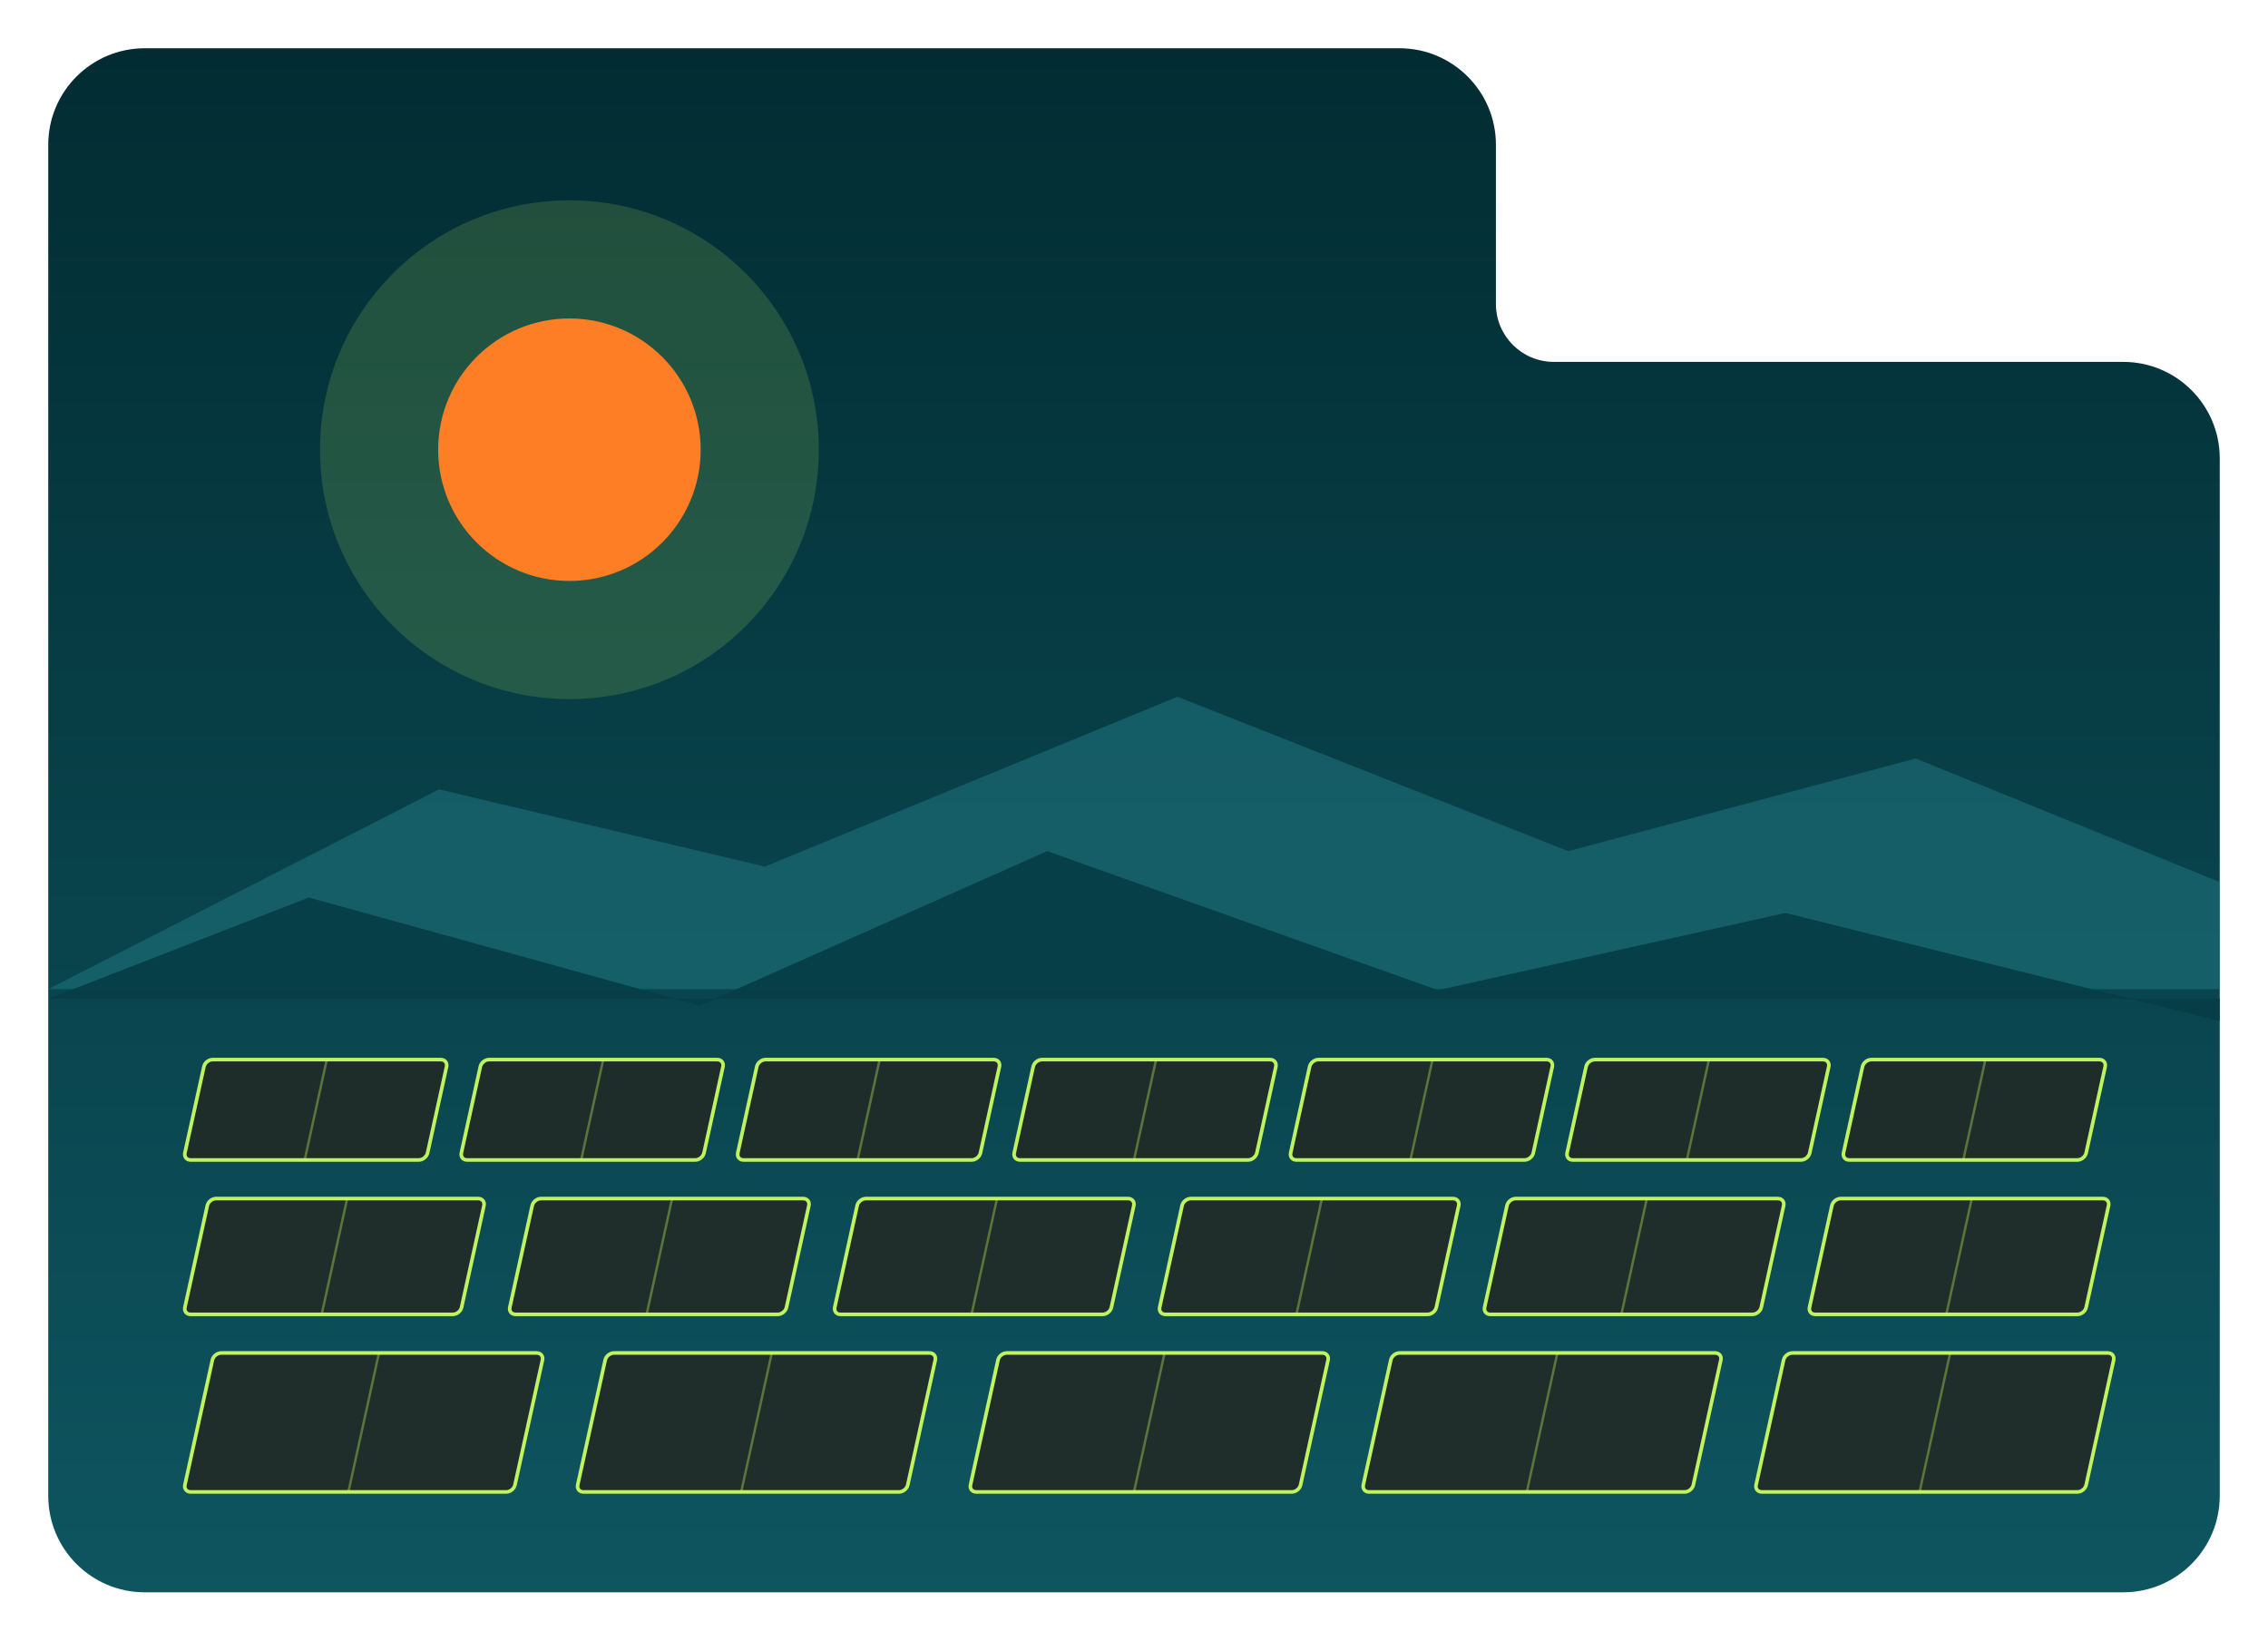
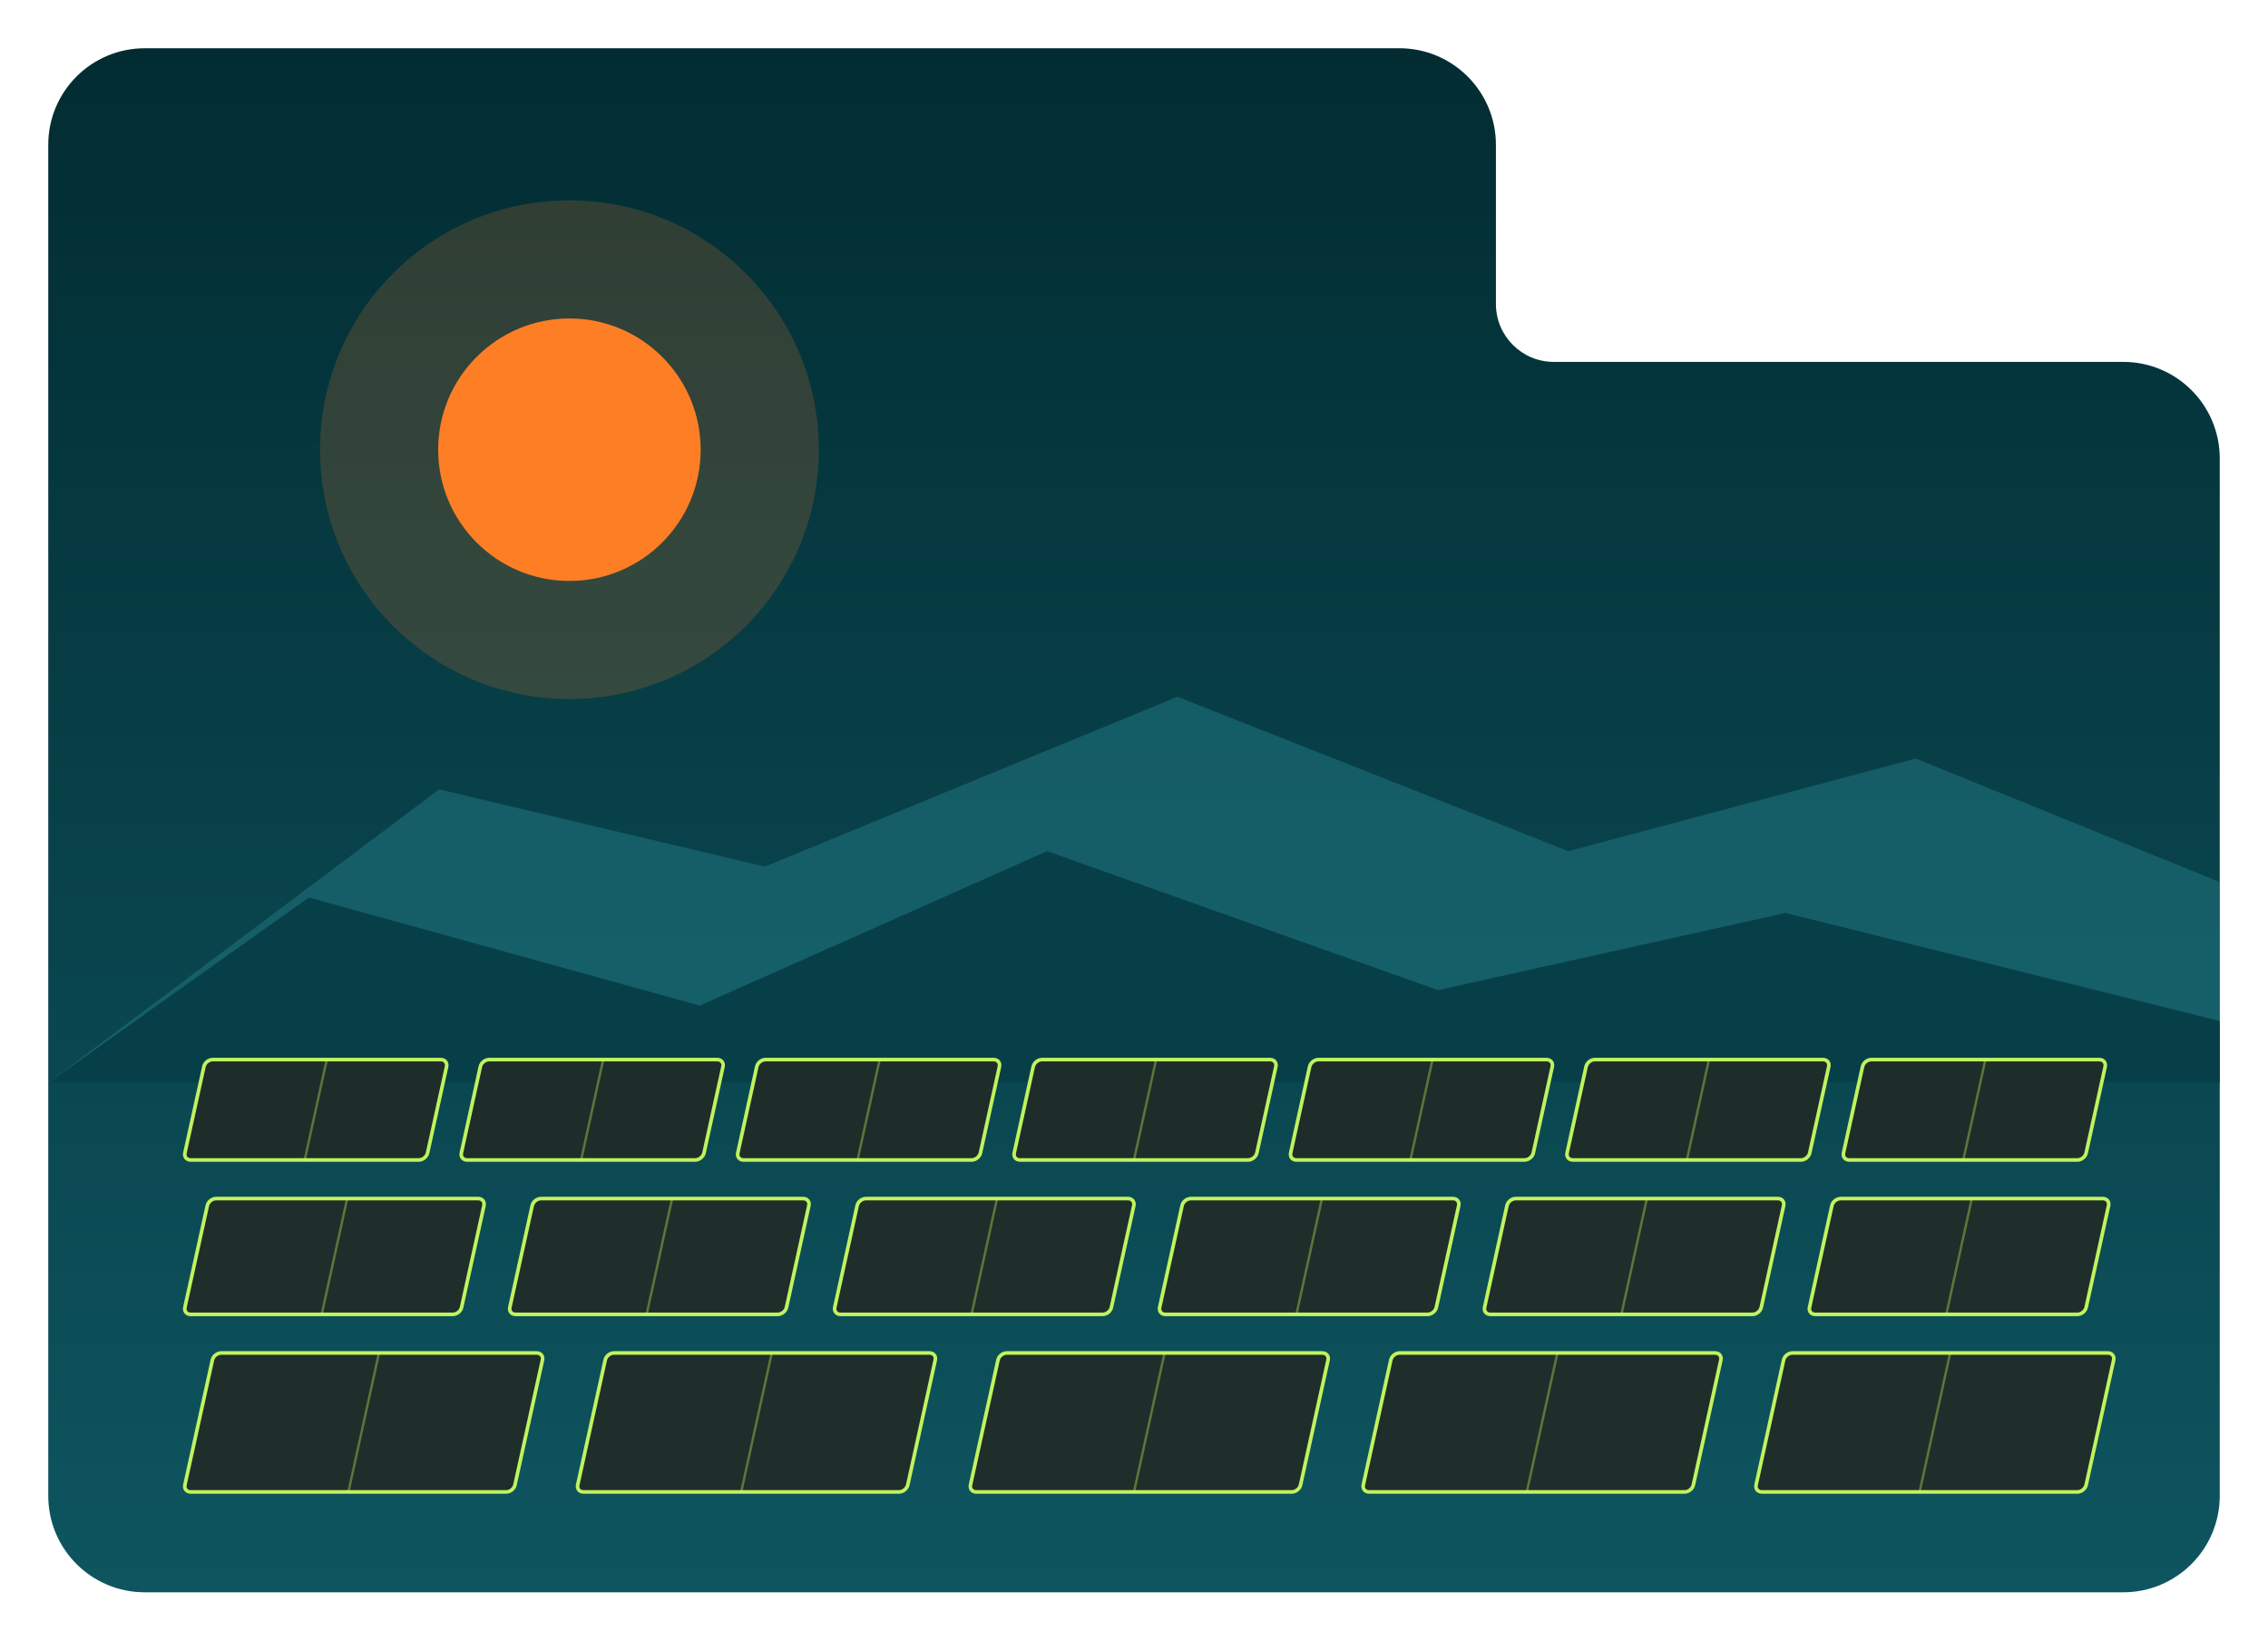
<svg xmlns="http://www.w3.org/2000/svg" width="940" height="680" viewBox="0 0 940 680">
  <defs>
    <linearGradient id="grad-1" gradientUnits="userSpaceOnUse" x1="0" y1="20" x2="0" y2="660">
      <stop offset="0" stop-color="#022C32" stop-opacity="1" />
      <stop offset="1" stop-color="#0E5560" stop-opacity="1" />
    </linearGradient>
  </defs>
  <g id="Photo-Slot">
    <path id="Photo-Slot__set-image-fill" d="M 20 60 C 20 37.91 37.91 20 60 20 L 580 20 C 602.09 20 620 37.91 620 60 L 620 126 C 620 139.25 630.75 150 644 150 L 880 150 C 902.09 150 920 167.91 920 190 L 920 620 C 920 642.09 902.09 660 880 660 L 60 660 C 37.91 660 20 642.09 20 620 Z" fill="url(#grad-1)" />
    <g id="Placeholder-Art--delete-after-placing-photo">
-       <circle id="Sun-Glow" cx="236" cy="186.4" r="103.36" fill="#C8FB5F" opacity="0.16" />
+       <circle id="Sun-Glow" cx="236" cy="186.4" r="103.36" fill="#FD7E25" opacity="0.18" />
      <circle id="Sun" cx="236" cy="186.4" r="54.4" fill="#FD7E25" />
-       <path id="Mountains-Far" d="M 20 410 L 182 327.2 L 317 359.2 L 488 288.8 L 650 352.8 L 794 314.4 L 920 365.6 L 920 410 Z" fill="#1F7580" opacity="0.55" />
-       <path id="Mountains-Near" d="M 20 414 L 128 372 L 290 416.8 L 434 352.8 L 596 410.4 L 740 378.4 L 920 423.2 L 920 414 Z" fill="#053C45" opacity="0.9" />
+       <path id="Mountains-Far" d="M 20 448.8 L 182 327.2 L 317 359.2 L 488 288.8 L 650 352.8 L 794 314.4 L 920 365.6 L 920 448.8 Z" fill="#1F7580" opacity="0.55" />
+       <path id="Mountains-Near" d="M 20 448.8 L 128 372 L 290 416.8 L 434 352.8 L 596 410.4 L 740 378.4 L 920 423.2 L 920 448.8 Z" fill="#053C45" opacity="0.9" />
      <g id="Solar-Array">
        <path id="Panel-1-1" d="M 84.51 442.13 C 84.86 440.51 86.5 439.2 88.15 439.2 L 182.72 439.2 C 184.38 439.2 185.43 440.51 185.08 442.13 L 177.22 477.87 C 176.86 479.49 175.23 480.8 173.57 480.8 L 79 480.8 C 77.34 480.8 76.29 479.49 76.64 477.87 Z" fill="#202C28" stroke="#C8FB5F" stroke-width="1.5" stroke-linecap="round" stroke-linejoin="round" opacity="0.95" />
        <path id="Panel-1-1-line" d="M 135.44 439.2 L 126.29 480.8" fill="none" stroke="#C8FB5F" stroke-width="1" stroke-linecap="butt" stroke-linejoin="round" opacity="0.35" />
        <path id="Panel-1-2" d="M 199.08 442.13 C 199.43 440.51 201.07 439.2 202.72 439.2 L 297.29 439.2 C 298.95 439.2 300.01 440.51 299.65 442.13 L 291.79 477.87 C 291.43 479.49 289.8 480.8 288.14 480.8 L 193.57 480.8 C 191.91 480.8 190.86 479.49 191.22 477.87 Z" fill="#202C28" stroke="#C8FB5F" stroke-width="1.5" stroke-linecap="round" stroke-linejoin="round" opacity="0.95" />
        <path id="Panel-1-2-line" d="M 250.01 439.2 L 240.86 480.8" fill="none" stroke="#C8FB5F" stroke-width="1" stroke-linecap="butt" stroke-linejoin="round" opacity="0.35" />
        <path id="Panel-1-3" d="M 313.65 442.13 C 314.01 440.51 315.64 439.2 317.29 439.2 L 411.87 439.2 C 413.52 439.2 414.58 440.51 414.22 442.13 L 406.36 477.87 C 406 479.49 404.37 480.8 402.71 480.8 L 308.14 480.8 C 306.49 480.8 305.43 479.49 305.79 477.87 Z" fill="#202C28" stroke="#C8FB5F" stroke-width="1.5" stroke-linecap="round" stroke-linejoin="round" opacity="0.95" />
        <path id="Panel-1-3-line" d="M 364.58 439.2 L 355.43 480.8" fill="none" stroke="#C8FB5F" stroke-width="1" stroke-linecap="butt" stroke-linejoin="round" opacity="0.35" />
        <path id="Panel-1-4" d="M 428.22 442.13 C 428.58 440.51 430.21 439.2 431.87 439.2 L 526.44 439.2 C 528.09 439.2 529.15 440.51 528.79 442.13 L 520.93 477.87 C 520.57 479.49 518.94 480.8 517.29 480.8 L 422.71 480.8 C 421.06 480.8 420 479.49 420.36 477.87 Z" fill="#202C28" stroke="#C8FB5F" stroke-width="1.5" stroke-linecap="round" stroke-linejoin="round" opacity="0.95" />
        <path id="Panel-1-4-line" d="M 479.15 439.2 L 470 480.8" fill="none" stroke="#C8FB5F" stroke-width="1" stroke-linecap="butt" stroke-linejoin="round" opacity="0.35" />
        <path id="Panel-1-5" d="M 542.79 442.13 C 543.15 440.51 544.78 439.2 546.44 439.2 L 641.01 439.2 C 642.67 439.2 643.72 440.51 643.36 442.13 L 635.5 477.87 C 635.15 479.49 633.51 480.8 631.86 480.8 L 537.29 480.8 C 535.63 480.8 534.57 479.49 534.93 477.87 Z" fill="#202C28" stroke="#C8FB5F" stroke-width="1.5" stroke-linecap="round" stroke-linejoin="round" opacity="0.95" />
        <path id="Panel-1-5-line" d="M 593.72 439.2 L 584.57 480.8" fill="none" stroke="#C8FB5F" stroke-width="1" stroke-linecap="butt" stroke-linejoin="round" opacity="0.35" />
        <path id="Panel-1-6" d="M 657.36 442.13 C 657.72 440.51 659.35 439.2 661.01 439.2 L 755.58 439.2 C 757.24 439.2 758.29 440.51 757.94 442.13 L 750.07 477.87 C 749.72 479.49 748.09 480.8 746.43 480.8 L 651.86 480.8 C 650.2 480.8 649.15 479.49 649.5 477.87 Z" fill="#202C28" stroke="#C8FB5F" stroke-width="1.5" stroke-linecap="round" stroke-linejoin="round" opacity="0.95" />
        <path id="Panel-1-6-line" d="M 708.29 439.2 L 699.14 480.8" fill="none" stroke="#C8FB5F" stroke-width="1" stroke-linecap="butt" stroke-linejoin="round" opacity="0.35" />
        <path id="Panel-1-7" d="M 771.94 442.13 C 772.29 440.51 773.92 439.2 775.58 439.2 L 870.15 439.2 C 871.81 439.2 872.86 440.51 872.51 442.13 L 864.64 477.87 C 864.29 479.49 862.66 480.8 861 480.8 L 766.43 480.8 C 764.77 480.8 763.72 479.49 764.07 477.87 Z" fill="#202C28" stroke="#C8FB5F" stroke-width="1.5" stroke-linecap="round" stroke-linejoin="round" opacity="0.95" />
        <path id="Panel-1-7-line" d="M 822.87 439.2 L 813.71 480.8" fill="none" stroke="#C8FB5F" stroke-width="1" stroke-linecap="butt" stroke-linejoin="round" opacity="0.35" />
        <path id="Panel-2-1" d="M 85.92 499.73 C 86.27 498.11 87.9 496.8 89.56 496.8 L 198.23 496.8 C 199.88 496.8 200.94 498.11 200.58 499.73 L 191.31 541.87 C 190.96 543.49 189.32 544.8 187.67 544.8 L 79 544.8 C 77.34 544.8 76.29 543.49 76.64 541.87 Z" fill="#202C28" stroke="#C8FB5F" stroke-width="1.5" stroke-linecap="round" stroke-linejoin="round" opacity="0.95" />
        <path id="Panel-2-1-line" d="M 143.89 496.8 L 133.33 544.8" fill="none" stroke="#C8FB5F" stroke-width="1" stroke-linecap="butt" stroke-linejoin="round" opacity="0.35" />
        <path id="Panel-2-2" d="M 220.58 499.73 C 220.94 498.11 222.57 496.8 224.23 496.8 L 332.89 496.8 C 334.55 496.8 335.6 498.11 335.25 499.73 L 325.98 541.87 C 325.62 543.49 323.99 544.8 322.33 544.8 L 213.67 544.8 C 212.01 544.8 210.96 543.49 211.31 541.87 Z" fill="#202C28" stroke="#C8FB5F" stroke-width="1.5" stroke-linecap="round" stroke-linejoin="round" opacity="0.95" />
        <path id="Panel-2-2-line" d="M 278.56 496.8 L 268 544.8" fill="none" stroke="#C8FB5F" stroke-width="1" stroke-linecap="butt" stroke-linejoin="round" opacity="0.35" />
        <path id="Panel-2-3" d="M 355.25 499.73 C 355.6 498.11 357.24 496.8 358.89 496.8 L 467.56 496.8 C 469.22 496.8 470.27 498.11 469.92 499.73 L 460.64 541.87 C 460.29 543.49 458.66 544.8 457 544.8 L 348.33 544.8 C 346.68 544.8 345.62 543.49 345.98 541.87 Z" fill="#202C28" stroke="#C8FB5F" stroke-width="1.5" stroke-linecap="round" stroke-linejoin="round" opacity="0.95" />
        <path id="Panel-2-3-line" d="M 413.23 496.8 L 402.67 544.8" fill="none" stroke="#C8FB5F" stroke-width="1" stroke-linecap="butt" stroke-linejoin="round" opacity="0.35" />
        <path id="Panel-2-4" d="M 489.92 499.73 C 490.27 498.11 491.9 496.8 493.56 496.8 L 602.23 496.8 C 603.88 496.8 604.94 498.11 604.58 499.73 L 595.31 541.87 C 594.96 543.49 593.32 544.8 591.67 544.8 L 483 544.8 C 481.34 544.8 480.29 543.49 480.64 541.87 Z" fill="#202C28" stroke="#C8FB5F" stroke-width="1.5" stroke-linecap="round" stroke-linejoin="round" opacity="0.95" />
        <path id="Panel-2-4-line" d="M 547.89 496.8 L 537.33 544.8" fill="none" stroke="#C8FB5F" stroke-width="1" stroke-linecap="butt" stroke-linejoin="round" opacity="0.35" />
        <path id="Panel-2-5" d="M 624.58 499.73 C 624.94 498.11 626.57 496.8 628.23 496.8 L 736.89 496.8 C 738.55 496.8 739.6 498.11 739.25 499.73 L 729.98 541.87 C 729.62 543.49 727.99 544.8 726.33 544.8 L 617.67 544.8 C 616.01 544.8 614.96 543.49 615.31 541.87 Z" fill="#202C28" stroke="#C8FB5F" stroke-width="1.5" stroke-linecap="round" stroke-linejoin="round" opacity="0.95" />
        <path id="Panel-2-5-line" d="M 682.56 496.8 L 672 544.8" fill="none" stroke="#C8FB5F" stroke-width="1" stroke-linecap="butt" stroke-linejoin="round" opacity="0.35" />
        <path id="Panel-2-6" d="M 759.25 499.73 C 759.6 498.11 761.24 496.8 762.89 496.8 L 871.56 496.8 C 873.22 496.8 874.27 498.11 873.92 499.73 L 864.64 541.87 C 864.29 543.49 862.66 544.8 861 544.8 L 752.33 544.8 C 750.68 544.8 749.62 543.49 749.98 541.87 Z" fill="#202C28" stroke="#C8FB5F" stroke-width="1.5" stroke-linecap="round" stroke-linejoin="round" opacity="0.95" />
        <path id="Panel-2-6-line" d="M 817.23 496.8 L 806.67 544.8" fill="none" stroke="#C8FB5F" stroke-width="1" stroke-linecap="butt" stroke-linejoin="round" opacity="0.35" />
        <path id="Panel-3-1" d="M 88.03 563.73 C 88.38 562.11 90.02 560.8 91.67 560.8 L 222.47 560.8 C 224.13 560.8 225.18 562.11 224.83 563.73 L 213.44 615.47 C 213.09 617.09 211.46 618.4 209.8 618.4 L 79 618.4 C 77.34 618.4 76.29 617.09 76.64 615.47 Z" fill="#202C28" stroke="#C8FB5F" stroke-width="1.5" stroke-linecap="round" stroke-linejoin="round" opacity="0.95" />
        <path id="Panel-3-1-line" d="M 157.07 560.8 L 144.4 618.4" fill="none" stroke="#C8FB5F" stroke-width="1" stroke-linecap="butt" stroke-linejoin="round" opacity="0.35" />
        <path id="Panel-3-2" d="M 250.83 563.73 C 251.18 562.11 252.82 560.8 254.47 560.8 L 385.27 560.8 C 386.93 560.8 387.98 562.11 387.63 563.73 L 376.24 615.47 C 375.89 617.09 374.26 618.4 372.6 618.4 L 241.8 618.4 C 240.14 618.4 239.09 617.09 239.44 615.47 Z" fill="#202C28" stroke="#C8FB5F" stroke-width="1.5" stroke-linecap="round" stroke-linejoin="round" opacity="0.95" />
        <path id="Panel-3-2-line" d="M 319.87 560.8 L 307.2 618.4" fill="none" stroke="#C8FB5F" stroke-width="1" stroke-linecap="butt" stroke-linejoin="round" opacity="0.35" />
        <path id="Panel-3-3" d="M 413.63 563.73 C 413.98 562.11 415.62 560.8 417.27 560.8 L 548.07 560.8 C 549.73 560.8 550.78 562.11 550.43 563.73 L 539.04 615.47 C 538.69 617.09 537.06 618.4 535.4 618.4 L 404.6 618.4 C 402.94 618.4 401.89 617.09 402.24 615.47 Z" fill="#202C28" stroke="#C8FB5F" stroke-width="1.5" stroke-linecap="round" stroke-linejoin="round" opacity="0.95" />
        <path id="Panel-3-3-line" d="M 482.67 560.8 L 470 618.4" fill="none" stroke="#C8FB5F" stroke-width="1" stroke-linecap="butt" stroke-linejoin="round" opacity="0.35" />
        <path id="Panel-3-4" d="M 576.43 563.73 C 576.78 562.11 578.42 560.8 580.07 560.8 L 710.87 560.8 C 712.53 560.8 713.58 562.11 713.23 563.73 L 701.84 615.47 C 701.49 617.09 699.86 618.4 698.2 618.4 L 567.4 618.4 C 565.74 618.4 564.69 617.09 565.04 615.47 Z" fill="#202C28" stroke="#C8FB5F" stroke-width="1.5" stroke-linecap="round" stroke-linejoin="round" opacity="0.95" />
        <path id="Panel-3-4-line" d="M 645.47 560.8 L 632.8 618.4" fill="none" stroke="#C8FB5F" stroke-width="1" stroke-linecap="butt" stroke-linejoin="round" opacity="0.35" />
        <path id="Panel-3-5" d="M 739.23 563.73 C 739.58 562.11 741.22 560.8 742.87 560.8 L 873.67 560.8 C 875.33 560.8 876.38 562.11 876.03 563.73 L 864.64 615.47 C 864.29 617.09 862.66 618.4 861 618.4 L 730.2 618.4 C 728.54 618.4 727.49 617.09 727.84 615.47 Z" fill="#202C28" stroke="#C8FB5F" stroke-width="1.5" stroke-linecap="round" stroke-linejoin="round" opacity="0.95" />
        <path id="Panel-3-5-line" d="M 808.27 560.8 L 795.6 618.4" fill="none" stroke="#C8FB5F" stroke-width="1" stroke-linecap="butt" stroke-linejoin="round" opacity="0.35" />
      </g>
    </g>
  </g>
</svg>
